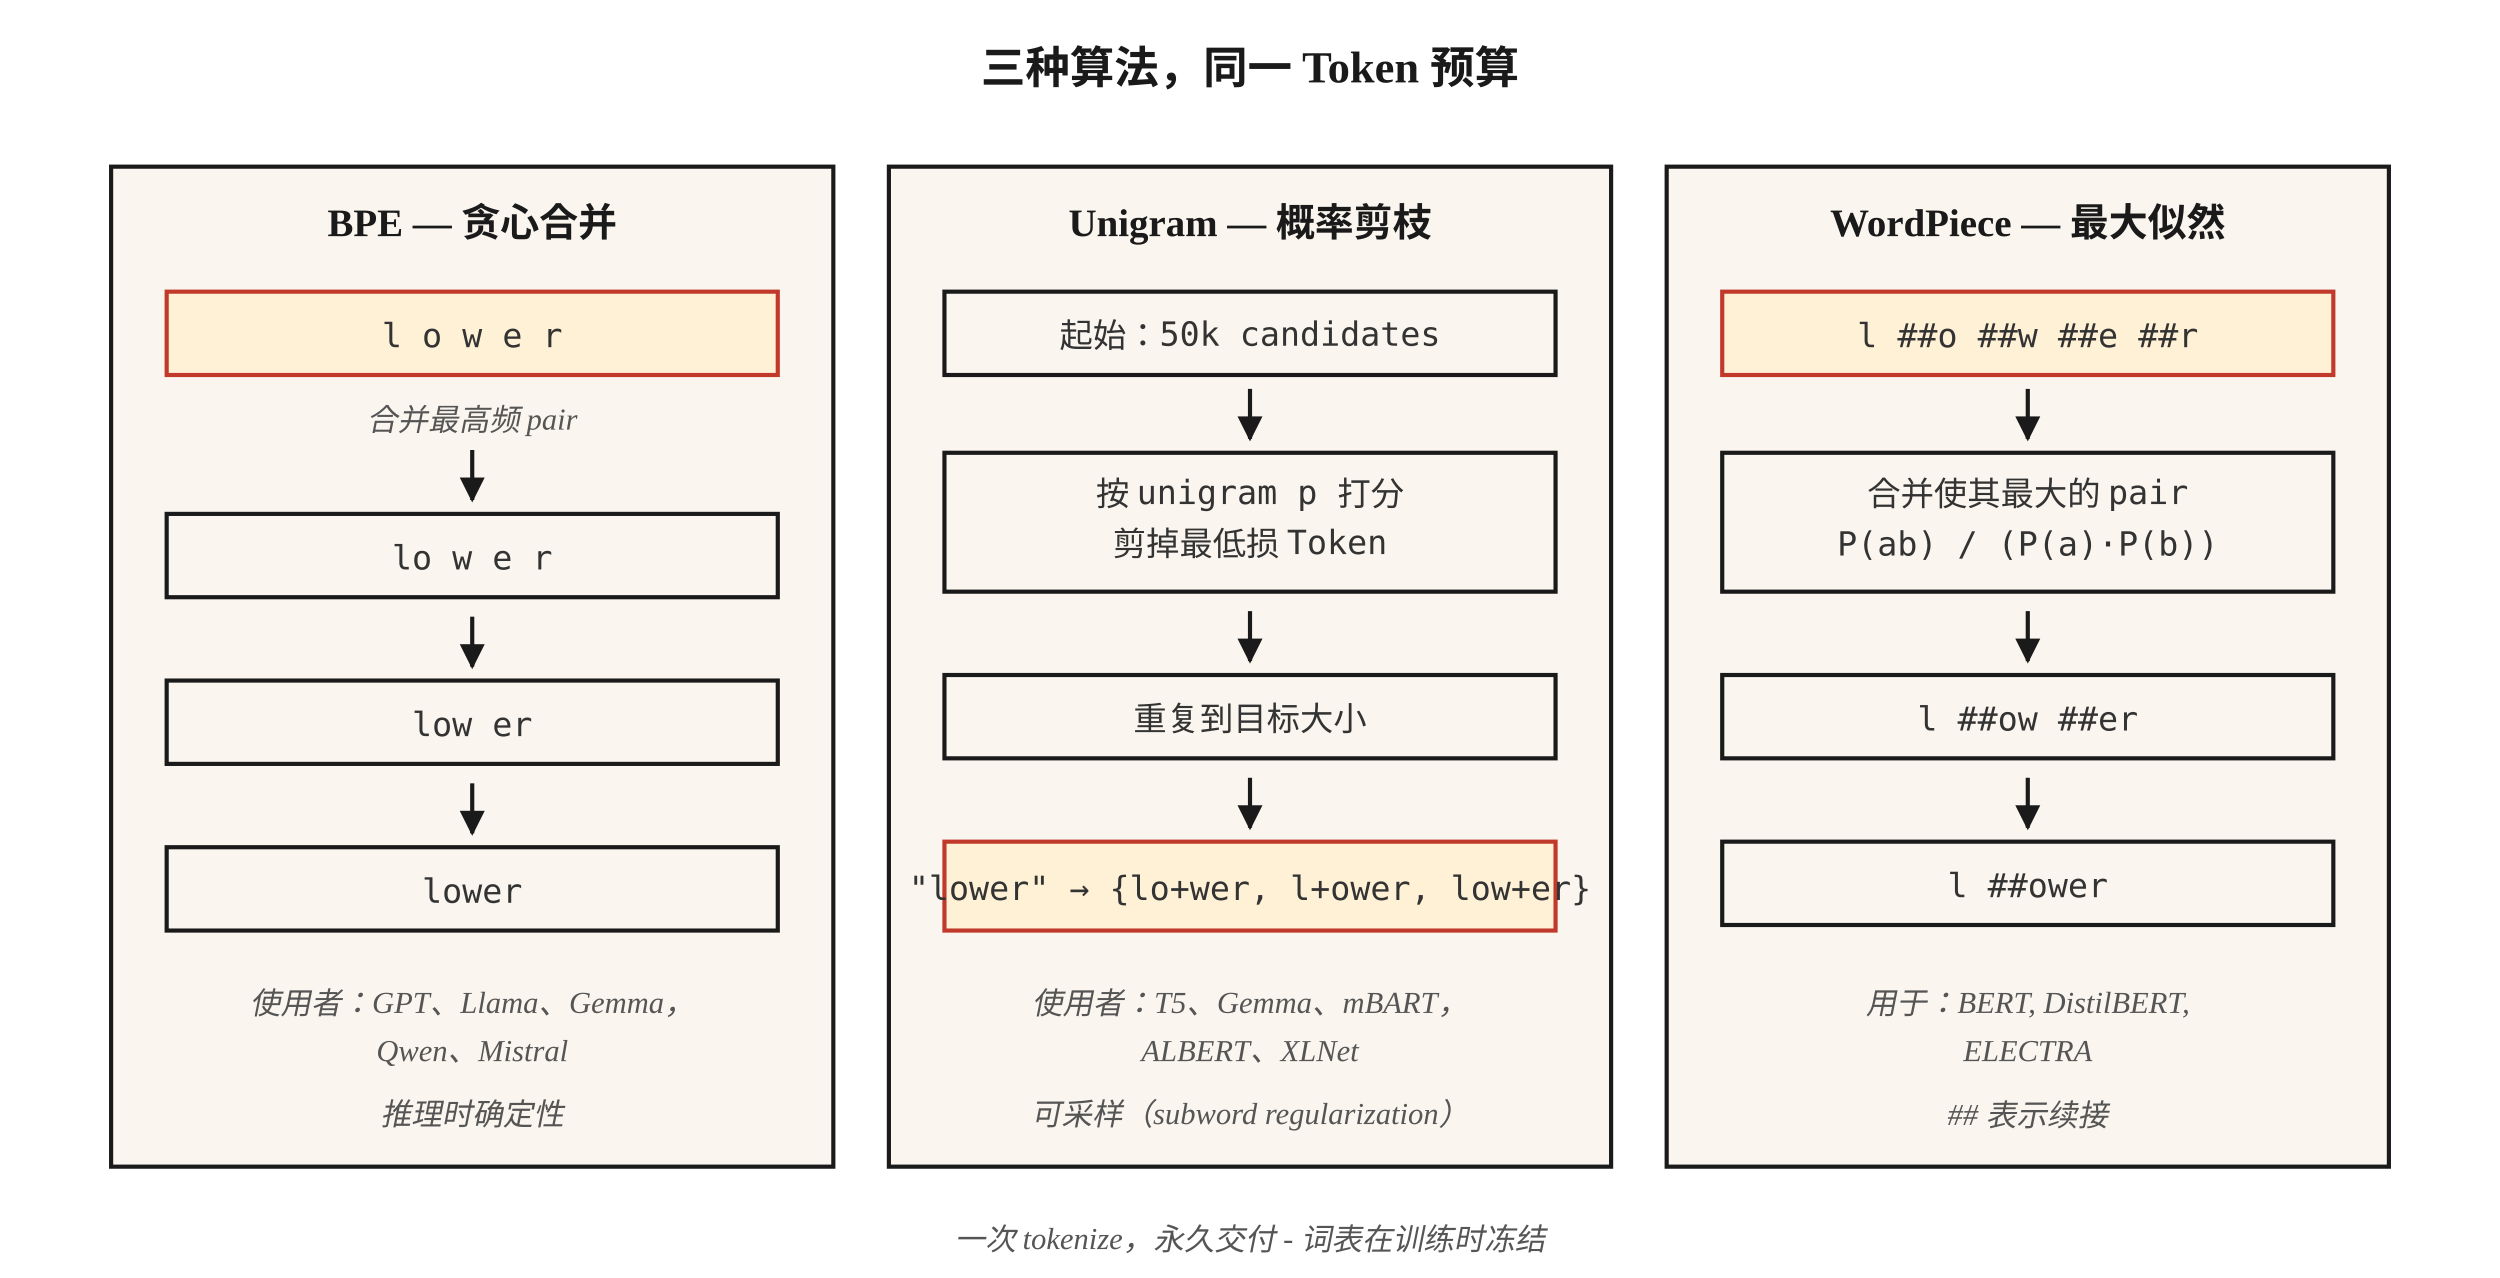
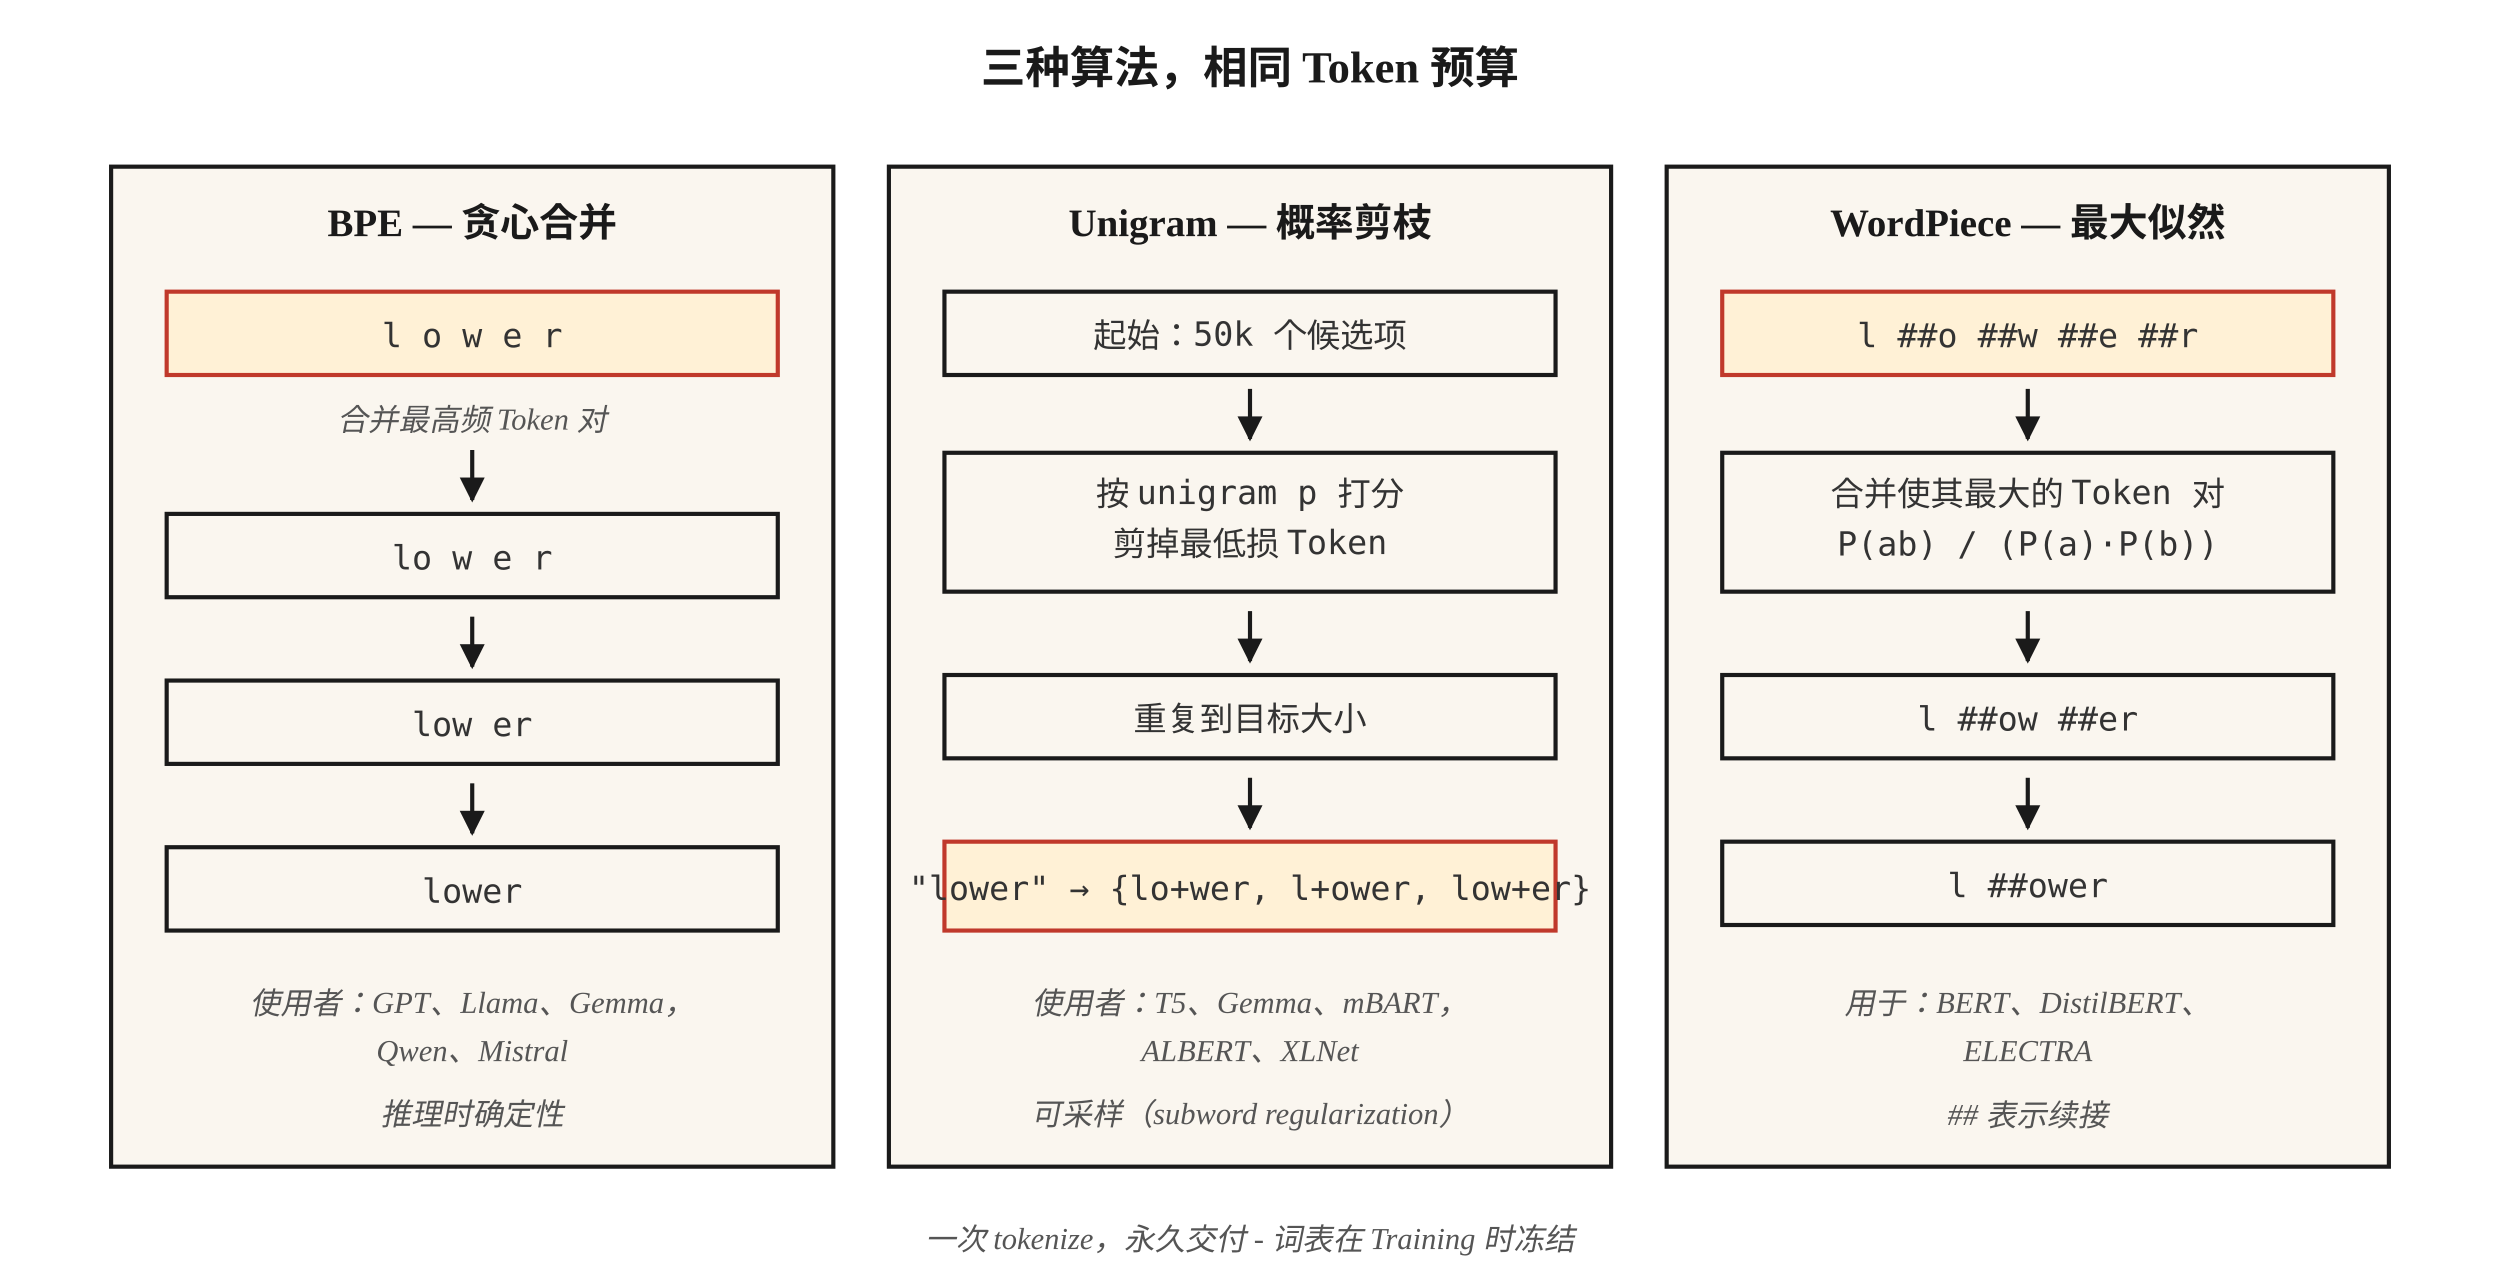
<svg xmlns="http://www.w3.org/2000/svg" viewBox="0 0 900 460" font-family="Georgia, 'Times New Roman', serif">
  <defs>
    <marker id="arrow" viewBox="0 0 10 10" refX="9" refY="5" markerWidth="6" markerHeight="6" orient="auto">
      <path d="M0,0 L10,5 L0,10 z" fill="#1a1a1a" />
    </marker>
    <style>
      .box { fill: #faf6ef; stroke: #1a1a1a; stroke-width: 1.5; }
      .hot { fill: #fff1d6; stroke: #c0392b; stroke-width: 1.5; }
      .label { font-size: 14px; font-weight: 600; fill: #1a1a1a; }
      .content { font-size: 12px; fill: #333; font-family: 'Menlo', monospace; }
      .caption { font-size: 11px; fill: #555; font-style: italic; }
      .title { font-size: 16px; font-weight: 700; fill: #1a1a1a; }
    </style>
  </defs>
-   <text x="450" y="30" text-anchor="middle" class="title">三种算法，同一 Token 预算</text>
+   <text x="450" y="30" text-anchor="middle" class="title">三种算法，相同 Token 预算</text>
  <rect x="40" y="60" width="260" height="360" class="box" />
  <text x="170" y="85" text-anchor="middle" class="label">BPE — 贪心合并</text>
  <rect x="60" y="105" width="220" height="30" class="hot" />
  <text x="170" y="125" text-anchor="middle" class="content">l o w e r</text>
-   <text x="170" y="155" text-anchor="middle" class="caption">合并最高频 pair</text>
+   <text x="170" y="155" text-anchor="middle" class="caption">合并最高频 Token 对</text>
  <line x1="170" y1="162" x2="170" y2="180" stroke="#1a1a1a" stroke-width="1.5" marker-end="url(#arrow)" />
  <rect x="60" y="185" width="220" height="30" class="box" />
  <text x="170" y="205" text-anchor="middle" class="content">lo w e r</text>
  <line x1="170" y1="222" x2="170" y2="240" stroke="#1a1a1a" stroke-width="1.5" marker-end="url(#arrow)" />
  <rect x="60" y="245" width="220" height="30" class="box" />
  <text x="170" y="265" text-anchor="middle" class="content">low er</text>
  <line x1="170" y1="282" x2="170" y2="300" stroke="#1a1a1a" stroke-width="1.5" marker-end="url(#arrow)" />
  <rect x="60" y="305" width="220" height="30" class="box" />
  <text x="170" y="325" text-anchor="middle" class="content">lower</text>
  <text x="170" y="365" text-anchor="middle" class="caption">使用者：GPT、Llama、Gemma，</text>
  <text x="170" y="382" text-anchor="middle" class="caption">Qwen、Mistral</text>
  <text x="170" y="405" text-anchor="middle" class="caption">推理时确定性</text>
  <rect x="320" y="60" width="260" height="360" class="box" />
  <text x="450" y="85" text-anchor="middle" class="label">Unigram — 概率剪枝</text>
  <rect x="340" y="105" width="220" height="30" class="box" />
-   <text x="450" y="125" text-anchor="middle" class="content">起始：50k candidates</text>
+   <text x="450" y="125" text-anchor="middle" class="content">起始：50k 个候选项</text>
  <line x1="450" y1="140" x2="450" y2="158" stroke="#1a1a1a" stroke-width="1.5" marker-end="url(#arrow)" />
  <rect x="340" y="163" width="220" height="50" class="box" />
  <text x="450" y="182" text-anchor="middle" class="content">按 unigram p 打分</text>
  <text x="450" y="200" text-anchor="middle" class="content">剪掉最低损 Token</text>
  <line x1="450" y1="220" x2="450" y2="238" stroke="#1a1a1a" stroke-width="1.5" marker-end="url(#arrow)" />
  <rect x="340" y="243" width="220" height="30" class="box" />
  <text x="450" y="263" text-anchor="middle" class="content">重复到目标大小</text>
  <line x1="450" y1="280" x2="450" y2="298" stroke="#1a1a1a" stroke-width="1.5" marker-end="url(#arrow)" />
  <rect x="340" y="303" width="220" height="32" class="hot" />
  <text x="450" y="324" text-anchor="middle" class="content">"lower" → {lo+wer, l+ower, low+er}</text>
  <text x="450" y="365" text-anchor="middle" class="caption">使用者：T5、Gemma、mBART，</text>
  <text x="450" y="382" text-anchor="middle" class="caption">ALBERT、XLNet</text>
  <text x="450" y="405" text-anchor="middle" class="caption">可采样（subword regularization）</text>
  <rect x="600" y="60" width="260" height="360" class="box" />
  <text x="730" y="85" text-anchor="middle" class="label">WordPiece — 最大似然</text>
  <rect x="620" y="105" width="220" height="30" class="hot" />
  <text x="730" y="125" text-anchor="middle" class="content">l ##o ##w ##e ##r</text>
  <line x1="730" y1="140" x2="730" y2="158" stroke="#1a1a1a" stroke-width="1.5" marker-end="url(#arrow)" />
  <rect x="620" y="163" width="220" height="50" class="box" />
-   <text x="730" y="182" text-anchor="middle" class="content">合并使其最大的 pair</text>
+   <text x="730" y="182" text-anchor="middle" class="content">合并使其最大的 Token 对</text>
  <text x="730" y="200" text-anchor="middle" class="content">P(ab) / (P(a)·P(b))</text>
  <line x1="730" y1="220" x2="730" y2="238" stroke="#1a1a1a" stroke-width="1.5" marker-end="url(#arrow)" />
  <rect x="620" y="243" width="220" height="30" class="box" />
  <text x="730" y="263" text-anchor="middle" class="content">l ##ow ##er</text>
  <line x1="730" y1="280" x2="730" y2="298" stroke="#1a1a1a" stroke-width="1.5" marker-end="url(#arrow)" />
  <rect x="620" y="303" width="220" height="30" class="box" />
  <text x="730" y="323" text-anchor="middle" class="content">l ##ower</text>
-   <text x="730" y="365" text-anchor="middle" class="caption">用于：BERT, DistilBERT,</text>
+   <text x="730" y="365" text-anchor="middle" class="caption">用于：BERT、DistilBERT、</text>
  <text x="730" y="382" text-anchor="middle" class="caption">ELECTRA</text>
  <text x="730" y="405" text-anchor="middle" class="caption">## 表示续接</text>
-   <text x="450" y="450" text-anchor="middle" class="caption">一次 tokenize，永久交付 - 词表在训练时冻结</text>
+   <text x="450" y="450" text-anchor="middle" class="caption">一次 tokenize，永久交付 - 词表在 Training 时冻结</text>
</svg>
